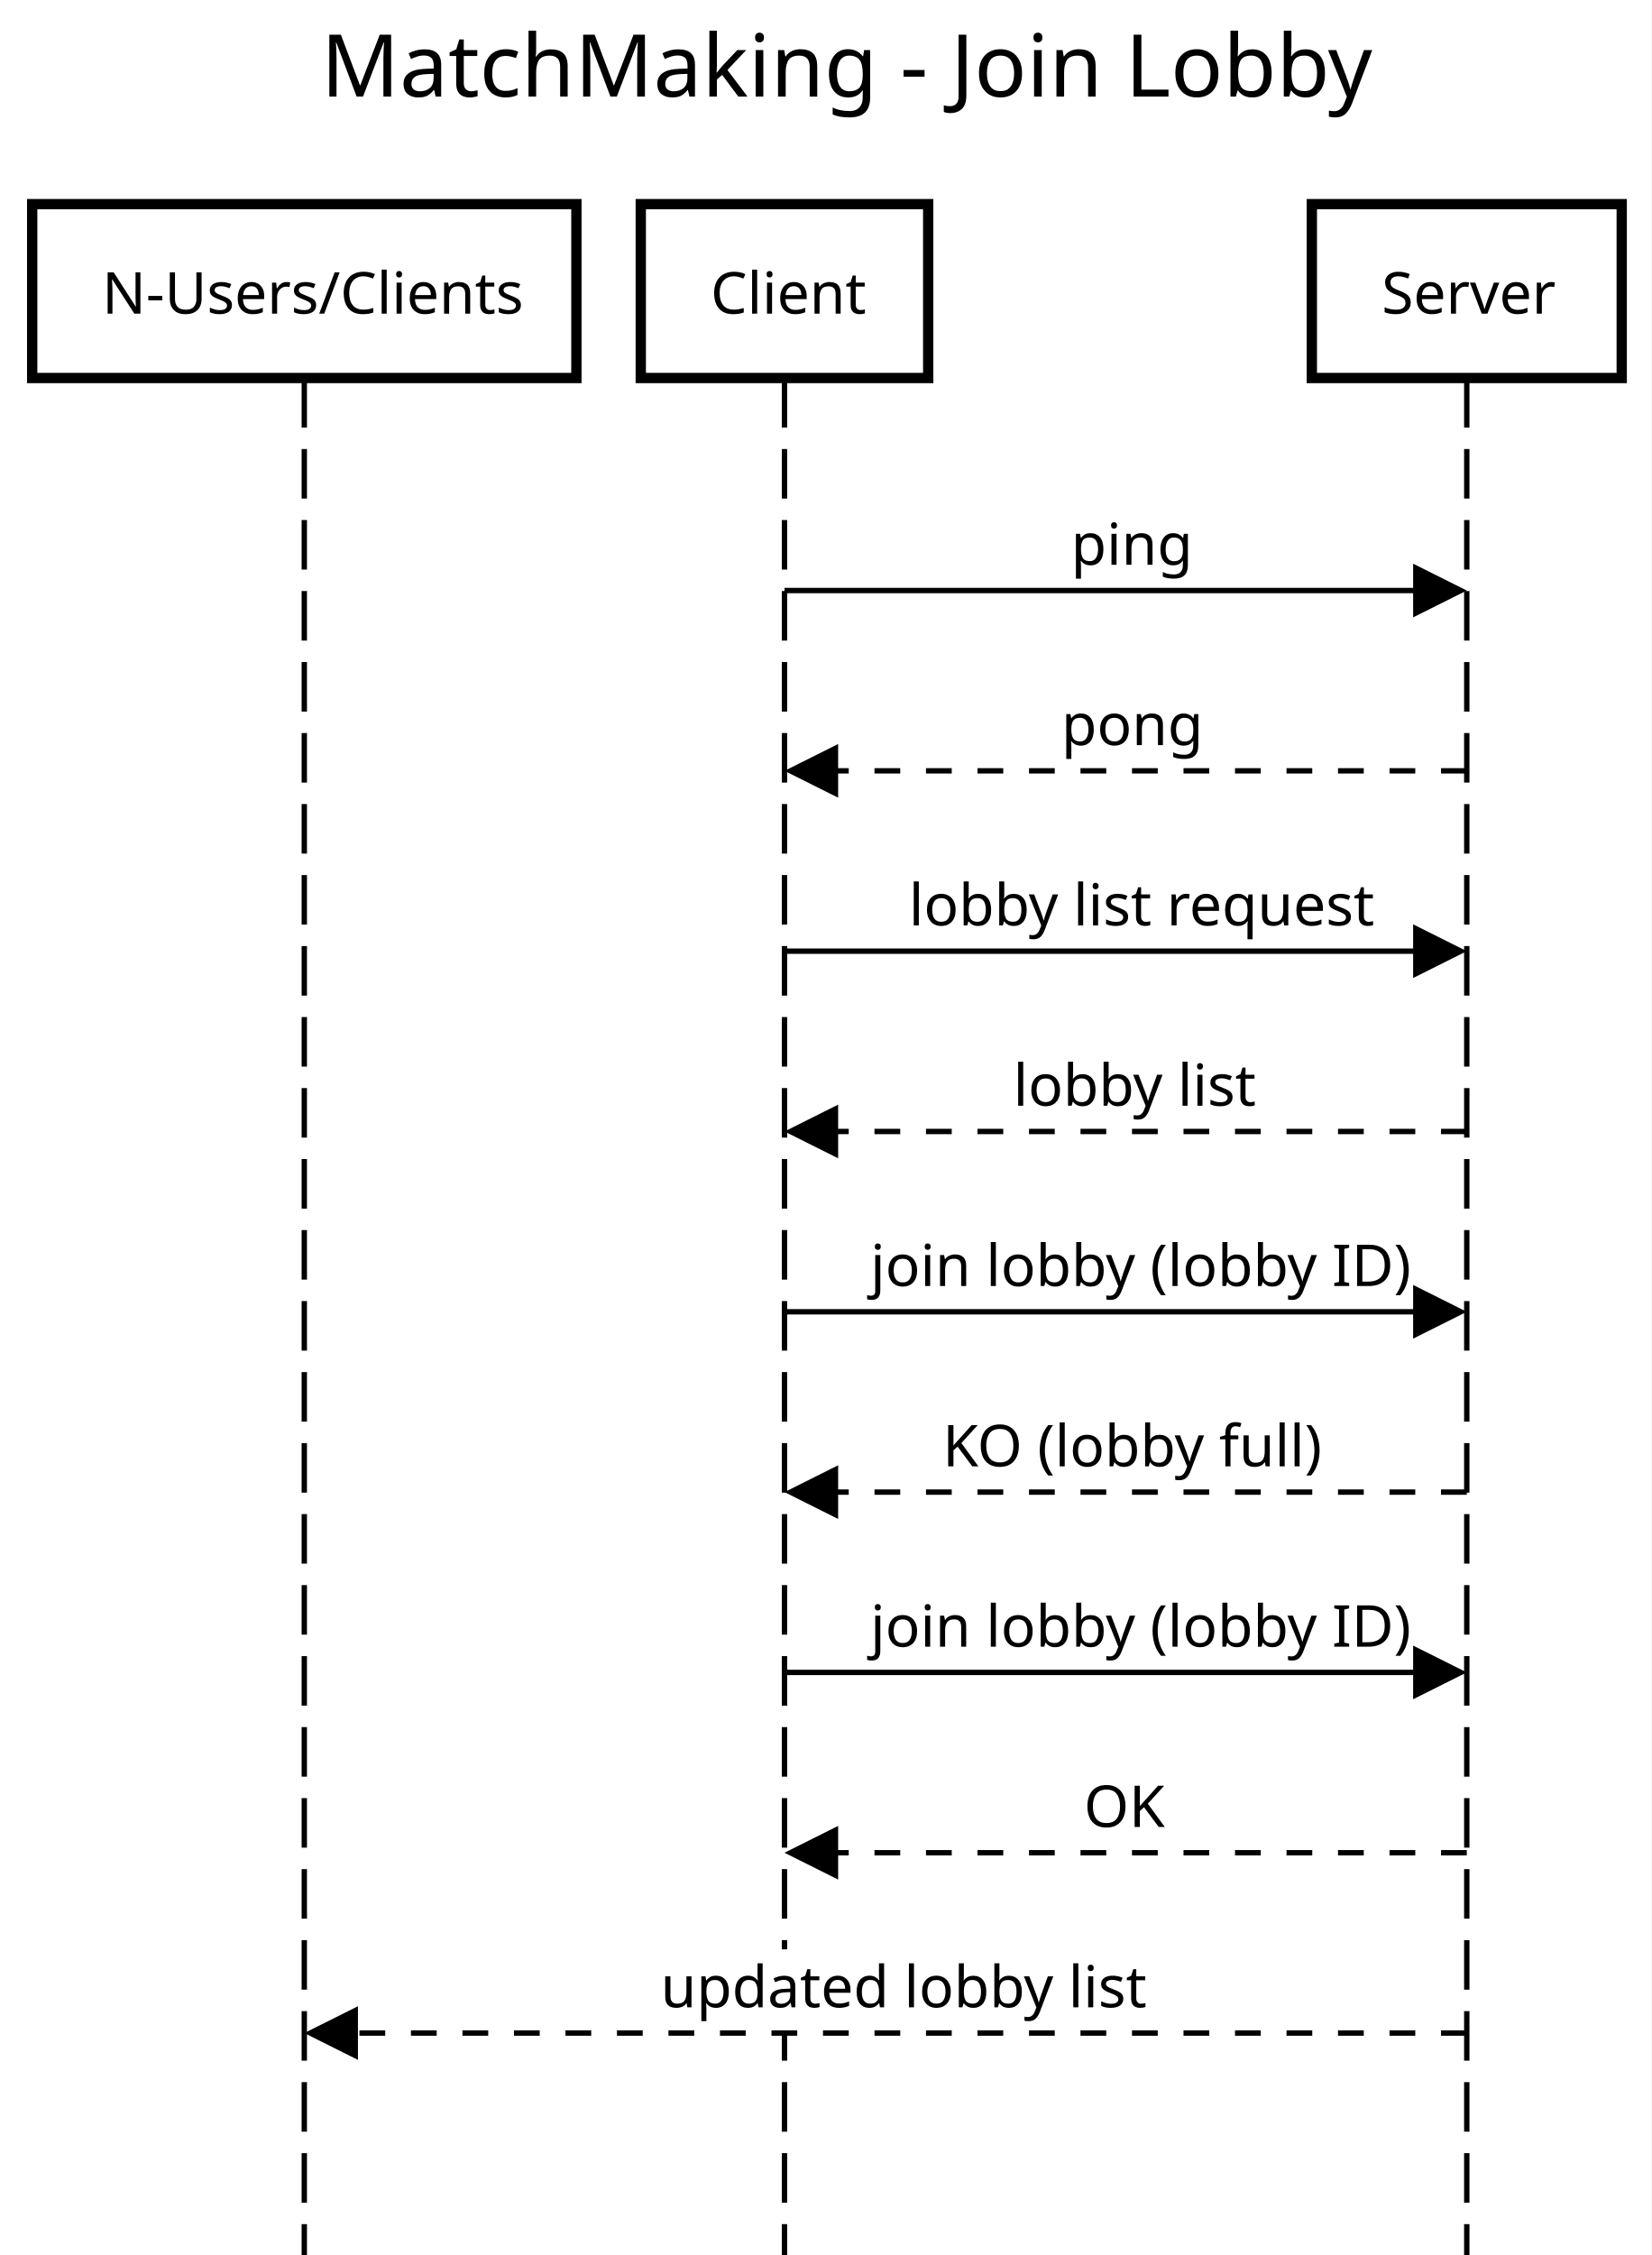
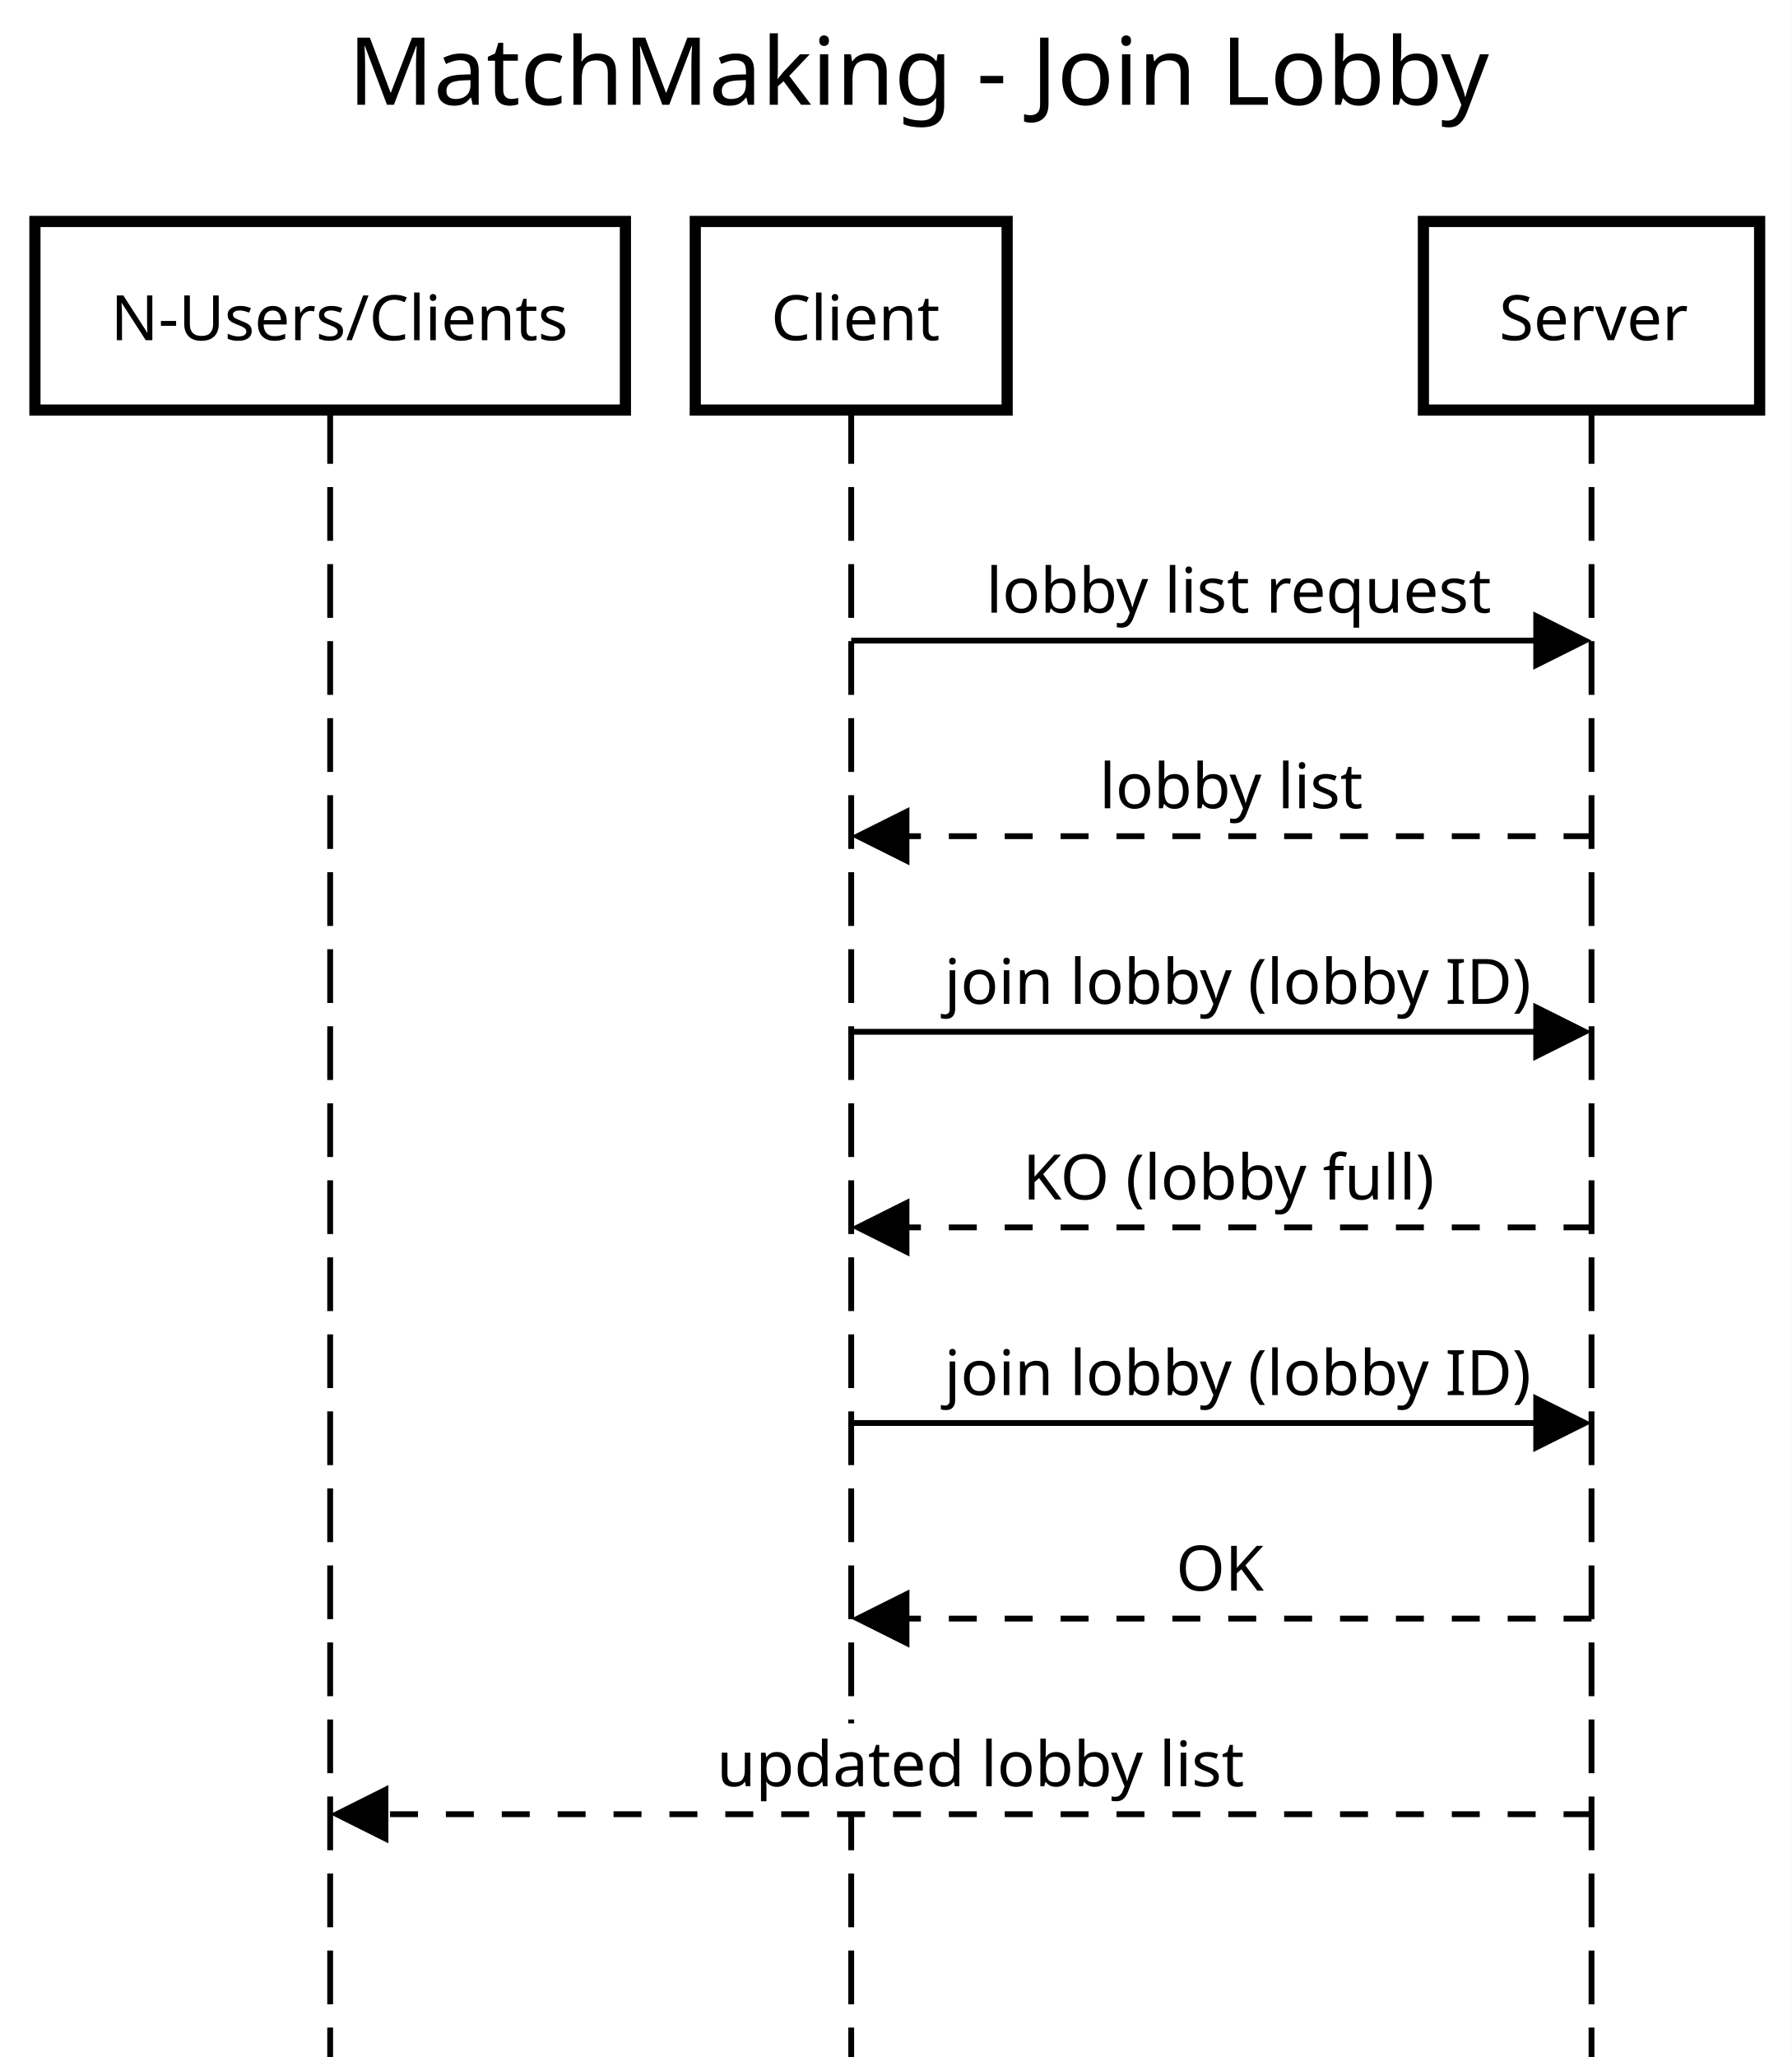
- <svg xmlns="http://www.w3.org/2000/svg" version="1.1" width="419" height="572">
+ <svg xmlns="http://www.w3.org/2000/svg" version="1.1" width="419" height="481">
  <defs />
  <g>
    <g />
    <g />
    <g />
    <g />
    <g />
    <g />
    <g />
-     <g />
-     <g />
    <g>
-       <rect fill="white" stroke="none" x="0" y="0" width="419" height="572" />
+       <rect fill="white" stroke="none" x="0" y="0" width="419" height="481" />
    </g>
    <g>
      <text fill="black" stroke="none" font-family="sans-serif" font-size="16.5pt" font-style="normal" font-weight="normal" text-decoration="normal" x="81.427" y="24.503" text-anchor="start" dominant-baseline="alphabetic" xml:space="preserve">MatchMaking - Join Lobby</text>
    </g>
    <g />
    <g>
-       <path fill="none" stroke="black" paint-order="fill stroke markers" d=" M 77.208 95.888 L 77.208 572.876" stroke-miterlimit="10" stroke-width="1.361" stroke-dasharray="12.566,5.445" />
-       <path fill="none" stroke="black" paint-order="fill stroke markers" d=" M 199.048 95.888 L 199.048 572.876" stroke-miterlimit="10" stroke-width="1.361" stroke-dasharray="12.566,5.445" />
-       <path fill="none" stroke="black" paint-order="fill stroke markers" d=" M 372.165 95.888 L 372.165 572.876" stroke-miterlimit="10" stroke-width="1.361" stroke-dasharray="12.566,5.445" />
+       <path fill="none" stroke="black" paint-order="fill stroke markers" d=" M 77.208 95.888 L 77.208 481.398" stroke-miterlimit="10" stroke-width="1.361" stroke-dasharray="12.566,5.445" />
+       <path fill="none" stroke="black" paint-order="fill stroke markers" d=" M 199.048 95.888 L 199.048 481.398" stroke-miterlimit="10" stroke-width="1.361" stroke-dasharray="12.566,5.445" />
+       <path fill="none" stroke="black" paint-order="fill stroke markers" d=" M 372.165 95.888 L 372.165 481.398" stroke-miterlimit="10" stroke-width="1.361" stroke-dasharray="12.566,5.445" />
    </g>
    <g>
      <path fill="none" stroke="none" />
      <g>
        <path fill="white" stroke="black" paint-order="fill stroke markers" d=" M 8.168 51.783 L 146.249 51.783 L 146.249 95.888 L 8.168 95.888 L 8.168 51.783 Z" stroke-miterlimit="10" stroke-width="2.614" stroke-dasharray="" />
      </g>
      <g>
        <g />
        <text fill="black" stroke="none" font-family="sans-serif" font-size="11pt" font-style="normal" font-weight="normal" text-decoration="normal" x="25.891" y="79.552" text-anchor="start" dominant-baseline="alphabetic" xml:space="preserve">N-Users/Clients</text>
      </g>
      <path fill="none" stroke="none" />
      <g>
        <path fill="white" stroke="black" paint-order="fill stroke markers" d=" M 162.584 51.783 L 235.512 51.783 L 235.512 95.888 L 162.584 95.888 L 162.584 51.783 Z" stroke-miterlimit="10" stroke-width="2.614" stroke-dasharray="" />
      </g>
      <g>
        <g />
        <text fill="black" stroke="none" font-family="sans-serif" font-size="11pt" font-style="normal" font-weight="normal" text-decoration="normal" x="180.308" y="79.552" text-anchor="start" dominant-baseline="alphabetic" xml:space="preserve">Client</text>
      </g>
      <path fill="none" stroke="none" />
      <g>
        <path fill="white" stroke="black" paint-order="fill stroke markers" d=" M 332.852 51.783 L 411.478 51.783 L 411.478 95.888 L 332.852 95.888 L 332.852 51.783 Z" stroke-miterlimit="10" stroke-width="2.614" stroke-dasharray="" />
      </g>
      <g>
        <g />
        <text fill="black" stroke="none" font-family="sans-serif" font-size="11pt" font-style="normal" font-weight="normal" text-decoration="normal" x="350.576" y="79.552" text-anchor="start" dominant-baseline="alphabetic" xml:space="preserve">Server</text>
      </g>
    </g>
    <g>
      <g>
        <g>
-           <rect fill="white" stroke="none" x="269.298" y="128.558" width="32.617" height="21.236" />
+           <rect fill="white" stroke="none" x="228.153" y="128.558" width="114.908" height="21.236" />
        </g>
-         <text fill="black" stroke="none" font-family="sans-serif" font-size="11pt" font-style="normal" font-weight="normal" text-decoration="normal" x="271.748" y="143.26" text-anchor="start" dominant-baseline="alphabetic" xml:space="preserve">ping</text>
+         <text fill="black" stroke="none" font-family="sans-serif" font-size="11pt" font-style="normal" font-weight="normal" text-decoration="normal" x="230.603" y="143.26" text-anchor="start" dominant-baseline="alphabetic" xml:space="preserve">lobby list request</text>
      </g>
      <g>
        <path fill="none" stroke="black" paint-order="fill stroke markers" d=" M 199.048 149.794 L 358.716 149.794" stroke-miterlimit="10" stroke-width="1.361" stroke-dasharray="" />
        <g transform="translate(372.1649,149.7938) translate(-372.1649,-149.7938)">
          <path fill="black" stroke="none" paint-order="stroke fill markers" d=" M 358.552 142.987 L 372.165 149.794 L 358.552 156.6 Z" />
        </g>
      </g>
      <g>
        <g>
-           <rect fill="white" stroke="none" x="266.85" y="174.297" width="37.513" height="21.236" />
+           <rect fill="white" stroke="none" x="254.638" y="174.297" width="61.937" height="21.236" />
        </g>
-         <text fill="black" stroke="none" font-family="sans-serif" font-size="11pt" font-style="normal" font-weight="normal" text-decoration="normal" x="269.3" y="188.998" text-anchor="start" dominant-baseline="alphabetic" xml:space="preserve">pong</text>
+         <text fill="black" stroke="none" font-family="sans-serif" font-size="11pt" font-style="normal" font-weight="normal" text-decoration="normal" x="257.088" y="188.998" text-anchor="start" dominant-baseline="alphabetic" xml:space="preserve">lobby list</text>
      </g>
      <g>
        <path fill="none" stroke="black" paint-order="fill stroke markers" d=" M 372.165 195.532 L 212.498 195.532" stroke-miterlimit="10" stroke-width="1.361" stroke-dasharray="6.534" />
        <g transform="translate(199.0482,195.5324) translate(-199.0482,-195.5324)">
          <path fill="black" stroke="none" paint-order="stroke fill markers" d=" M 212.661 188.726 L 199.048 195.532 L 212.661 202.339 Z" />
        </g>
      </g>
      <g>
        <g>
-           <rect fill="white" stroke="none" x="228.153" y="220.035" width="114.908" height="21.236" />
+           <rect fill="white" stroke="none" x="218.378" y="220.035" width="134.457" height="21.236" />
        </g>
-         <text fill="black" stroke="none" font-family="sans-serif" font-size="11pt" font-style="normal" font-weight="normal" text-decoration="normal" x="230.603" y="234.737" text-anchor="start" dominant-baseline="alphabetic" xml:space="preserve">lobby list request</text>
+         <text fill="black" stroke="none" font-family="sans-serif" font-size="11pt" font-style="normal" font-weight="normal" text-decoration="normal" x="220.828" y="234.737" text-anchor="start" dominant-baseline="alphabetic" xml:space="preserve">join lobby (lobby ID)</text>
      </g>
      <g>
        <path fill="none" stroke="black" paint-order="fill stroke markers" d=" M 199.048 241.271 L 358.716 241.271" stroke-miterlimit="10" stroke-width="1.361" stroke-dasharray="" />
        <g transform="translate(372.1649,241.271) translate(-372.1649,-241.271)">
          <path fill="black" stroke="none" paint-order="stroke fill markers" d=" M 358.552 234.465 L 372.165 241.271 L 358.552 248.077 Z" />
        </g>
      </g>
      <g>
        <g>
-           <rect fill="white" stroke="none" x="254.638" y="265.774" width="61.937" height="21.236" />
+           <rect fill="white" stroke="none" x="236.717" y="265.774" width="97.778" height="21.236" />
        </g>
-         <text fill="black" stroke="none" font-family="sans-serif" font-size="11pt" font-style="normal" font-weight="normal" text-decoration="normal" x="257.088" y="280.475" text-anchor="start" dominant-baseline="alphabetic" xml:space="preserve">lobby list</text>
+         <text fill="black" stroke="none" font-family="sans-serif" font-size="11pt" font-style="normal" font-weight="normal" text-decoration="normal" x="239.168" y="280.475" text-anchor="start" dominant-baseline="alphabetic" xml:space="preserve">KO (lobby full)</text>
      </g>
      <g>
        <path fill="none" stroke="black" paint-order="fill stroke markers" d=" M 372.165 287.01 L 212.498 287.01" stroke-miterlimit="10" stroke-width="1.361" stroke-dasharray="6.534" />
        <g transform="translate(199.0482,287.0095) translate(-199.0482,-287.0095)">
          <path fill="black" stroke="none" paint-order="stroke fill markers" d=" M 212.661 280.203 L 199.048 287.01 L 212.661 293.816 Z" />
        </g>
      </g>
      <g>
        <g>
          <rect fill="white" stroke="none" x="218.378" y="311.512" width="134.457" height="21.236" />
        </g>
        <text fill="black" stroke="none" font-family="sans-serif" font-size="11pt" font-style="normal" font-weight="normal" text-decoration="normal" x="220.828" y="326.214" text-anchor="start" dominant-baseline="alphabetic" xml:space="preserve">join lobby (lobby ID)</text>
      </g>
      <g>
        <path fill="none" stroke="black" paint-order="fill stroke markers" d=" M 199.048 332.748 L 358.716 332.748" stroke-miterlimit="10" stroke-width="1.361" stroke-dasharray="" />
        <g transform="translate(372.1649,332.7481) translate(-372.1649,-332.7481)">
          <path fill="black" stroke="none" paint-order="stroke fill markers" d=" M 358.552 325.942 L 372.165 332.748 L 358.552 339.554 Z" />
        </g>
      </g>
      <g>
        <g>
-           <rect fill="white" stroke="none" x="236.717" y="357.251" width="97.778" height="21.236" />
+           <rect fill="white" stroke="none" x="272.566" y="357.251" width="26.082" height="21.236" />
        </g>
-         <text fill="black" stroke="none" font-family="sans-serif" font-size="11pt" font-style="normal" font-weight="normal" text-decoration="normal" x="239.168" y="371.953" text-anchor="start" dominant-baseline="alphabetic" xml:space="preserve">KO (lobby full)</text>
+         <text fill="black" stroke="none" font-family="sans-serif" font-size="11pt" font-style="normal" font-weight="normal" text-decoration="normal" x="275.016" y="371.953" text-anchor="start" dominant-baseline="alphabetic" xml:space="preserve">OK</text>
      </g>
      <g>
        <path fill="none" stroke="black" paint-order="fill stroke markers" d=" M 372.165 378.487 L 212.498 378.487" stroke-miterlimit="10" stroke-width="1.361" stroke-dasharray="6.534" />
        <g transform="translate(199.0482,378.4867) translate(-199.0482,-378.4867)">
          <path fill="black" stroke="none" paint-order="stroke fill markers" d=" M 212.661 371.68 L 199.048 378.487 L 212.661 385.293 Z" />
        </g>
      </g>
      <g>
        <g>
-           <rect fill="white" stroke="none" x="218.378" y="402.989" width="134.457" height="21.236" />
+           <rect fill="white" stroke="none" x="165.186" y="402.989" width="119.002" height="21.236" />
        </g>
-         <text fill="black" stroke="none" font-family="sans-serif" font-size="11pt" font-style="normal" font-weight="normal" text-decoration="normal" x="220.828" y="417.691" text-anchor="start" dominant-baseline="alphabetic" xml:space="preserve">join lobby (lobby ID)</text>
+         <text fill="black" stroke="none" font-family="sans-serif" font-size="11pt" font-style="normal" font-weight="normal" text-decoration="normal" x="167.636" y="417.691" text-anchor="start" dominant-baseline="alphabetic" xml:space="preserve">updated lobby list</text>
      </g>
      <g>
-         <path fill="none" stroke="black" paint-order="fill stroke markers" d=" M 199.048 424.225 L 358.716 424.225" stroke-miterlimit="10" stroke-width="1.361" stroke-dasharray="" />
-         <g transform="translate(372.1649,424.2252) translate(-372.1649,-424.2252)">
-           <path fill="black" stroke="none" paint-order="stroke fill markers" d=" M 358.552 417.419 L 372.165 424.225 L 358.552 431.032 Z" />
-         </g>
-       </g>
-       <g>
-         <g>
-           <rect fill="white" stroke="none" x="272.566" y="448.728" width="26.082" height="21.236" />
-         </g>
-         <text fill="black" stroke="none" font-family="sans-serif" font-size="11pt" font-style="normal" font-weight="normal" text-decoration="normal" x="275.016" y="463.43" text-anchor="start" dominant-baseline="alphabetic" xml:space="preserve">OK</text>
-       </g>
-       <g>
-         <path fill="none" stroke="black" paint-order="fill stroke markers" d=" M 372.165 469.964 L 212.498 469.964" stroke-miterlimit="10" stroke-width="1.361" stroke-dasharray="6.534" />
-         <g transform="translate(199.0482,469.9638) translate(-199.0482,-469.9638)">
-           <path fill="black" stroke="none" paint-order="stroke fill markers" d=" M 212.661 463.157 L 199.048 469.964 L 212.661 476.77 Z" />
-         </g>
-       </g>
-       <g>
-         <g>
-           <rect fill="white" stroke="none" x="165.186" y="494.467" width="119.002" height="21.236" />
-         </g>
-         <text fill="black" stroke="none" font-family="sans-serif" font-size="11pt" font-style="normal" font-weight="normal" text-decoration="normal" x="167.636" y="509.168" text-anchor="start" dominant-baseline="alphabetic" xml:space="preserve">updated lobby list</text>
-       </g>
-       <g>
-         <path fill="none" stroke="black" paint-order="fill stroke markers" d=" M 372.165 515.702 L 90.658 515.702" stroke-miterlimit="10" stroke-width="1.361" stroke-dasharray="6.534" />
-         <g transform="translate(77.20838,515.7024) translate(-77.20838,-515.7024)">
-           <path fill="black" stroke="none" paint-order="stroke fill markers" d=" M 90.821 508.896 L 77.208 515.702 L 90.821 522.509 Z" />
+         <path fill="none" stroke="black" paint-order="fill stroke markers" d=" M 372.165 424.225 L 90.658 424.225" stroke-miterlimit="10" stroke-width="1.361" stroke-dasharray="6.534" />
+         <g transform="translate(77.20838,424.2252) translate(-77.20838,-424.2252)">
+           <path fill="black" stroke="none" paint-order="stroke fill markers" d=" M 90.821 417.419 L 77.208 424.225 L 90.821 431.032 Z" />
        </g>
      </g>
    </g>
    <g />
    <g />
    <g />
  </g>
</svg>
